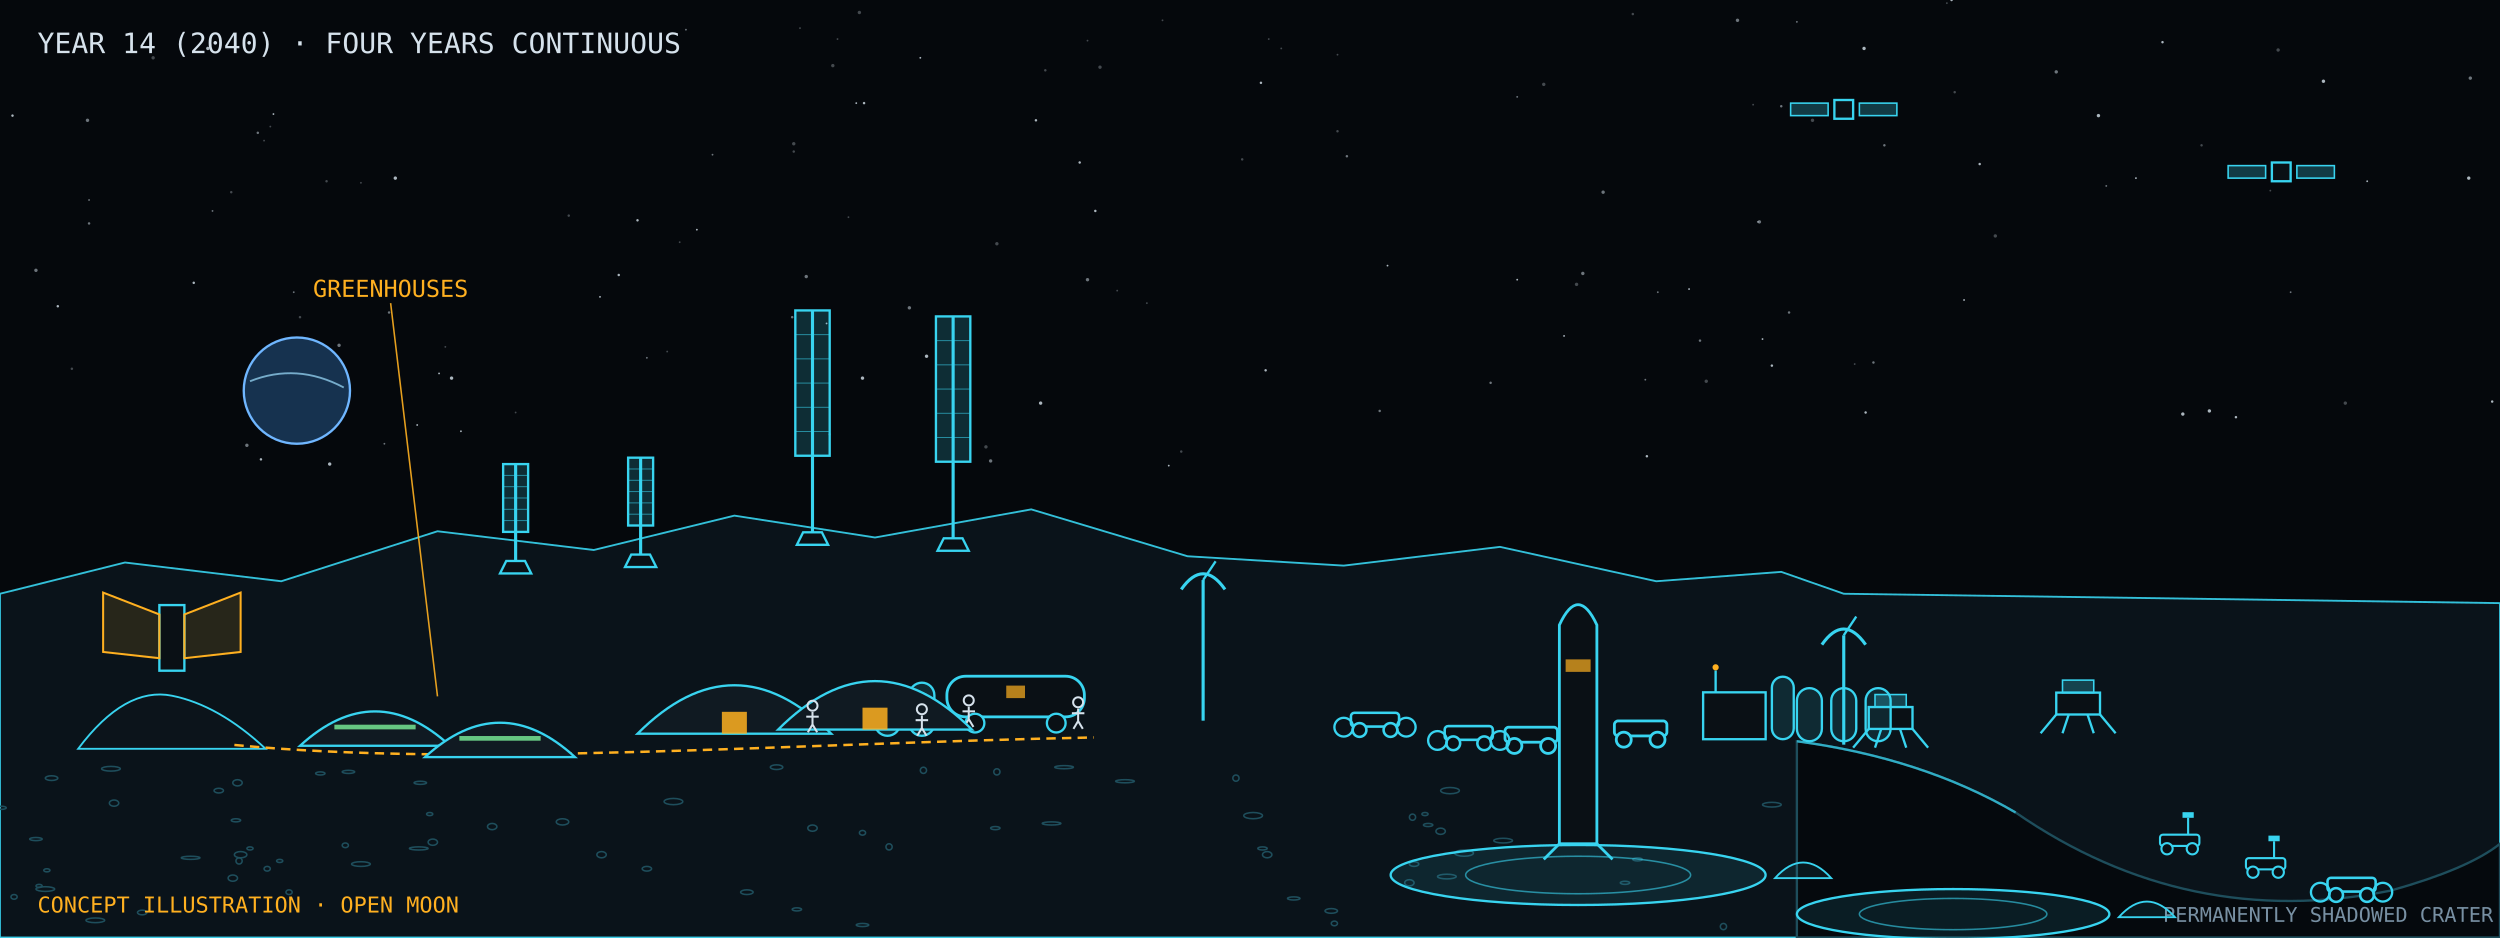
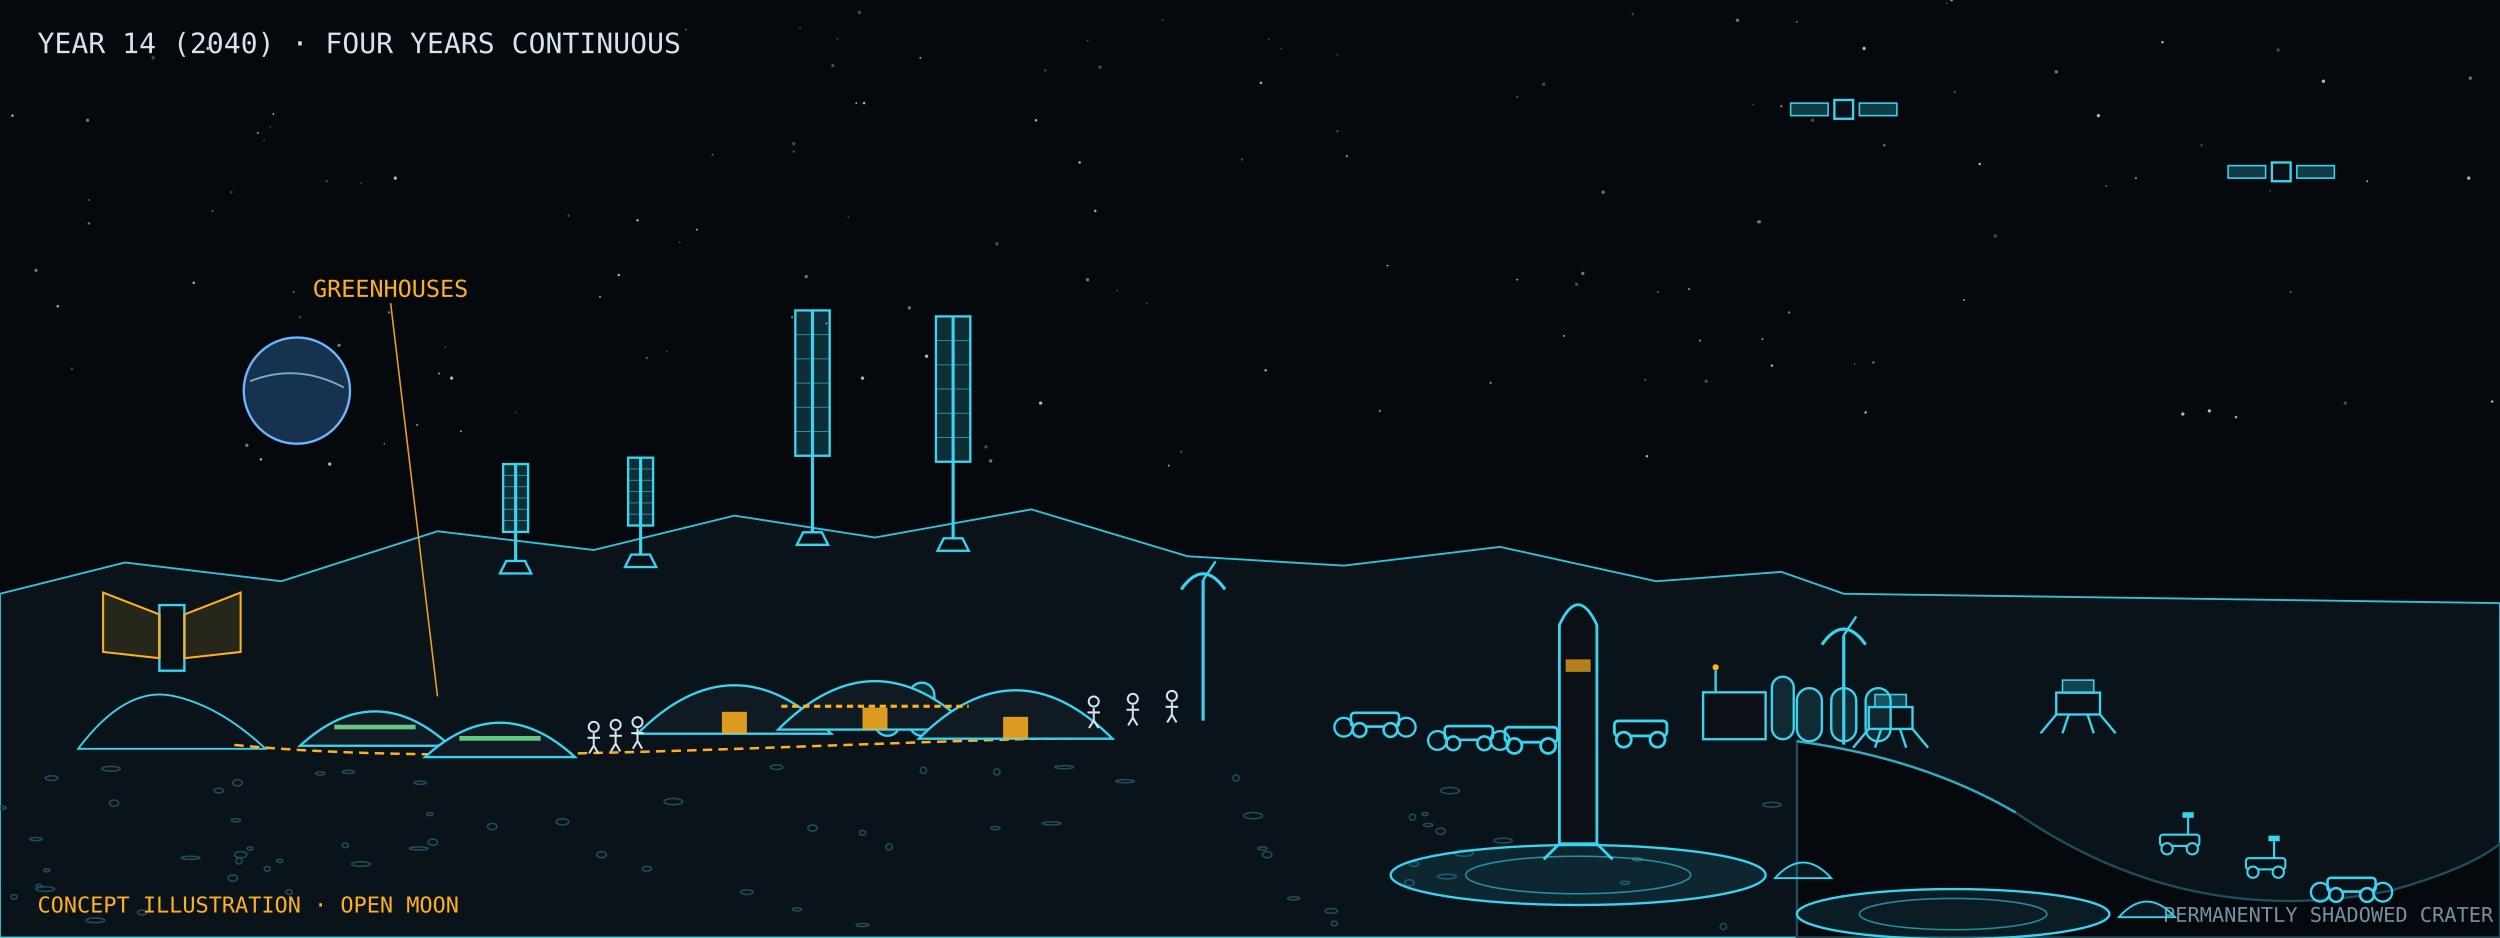
<svg xmlns="http://www.w3.org/2000/svg" viewBox="0 0 1600 600" width="1600" height="600" role="img" aria-label="Concept illustration of the Open Moon base: YEAR 14 (2040) · FOUR YEARS CONTINUOUS">
  <rect width="1600" height="600" fill="#05080c" />
  <circle cx="663" cy="77" r="0.8" fill="#d6e2ec" opacity="0.8" />
  <circle cx="98" cy="37" r="1.1" fill="#d6e2ec" opacity="0.3" />
  <circle cx="748" cy="298" r="0.6" fill="#d6e2ec" opacity="0.8" />
  <circle cx="439" cy="19" r="0.6" fill="#d6e2ec" opacity="0.5" />
  <circle cx="856" cy="35" r="0.6" fill="#d6e2ec" opacity="0.3" />
  <circle cx="1128" cy="217" r="0.6" fill="#d6e2ec" opacity="0.8" />
  <circle cx="253" cy="114" r="1.1" fill="#d6e2ec" opacity="0.8" />
  <circle cx="1193" cy="31" r="1.1" fill="#d6e2ec" opacity="0.8" />
  <circle cx="812" cy="25" r="0.6" fill="#d6e2ec" opacity="0.3" />
  <circle cx="1140" cy="68" r="0.8" fill="#d6e2ec" opacity="0.5" />
  <circle cx="295" cy="276" r="0.6" fill="#d6e2ec" opacity="0.8" />
  <circle cx="631" cy="286" r="1.1" fill="#d6e2ec" opacity="0.3" />
  <circle cx="211" cy="297" r="1.1" fill="#d6e2ec" opacity="0.8" />
  <circle cx="384" cy="190" r="0.6" fill="#d6e2ec" opacity="0.8" />
  <circle cx="1458" cy="32" r="1.1" fill="#d6e2ec" opacity="0.3" />
  <circle cx="1267" cy="105" r="0.8" fill="#d6e2ec" opacity="0.8" />
  <circle cx="1088" cy="218" r="0.8" fill="#d6e2ec" opacity="0.5" />
  <circle cx="1199" cy="232" r="0.8" fill="#d6e2ec" opacity="0.5" />
  <circle cx="508" cy="92" r="1.1" fill="#d6e2ec" opacity="0.3" />
  <circle cx="167" cy="294" r="0.8" fill="#d6e2ec" opacity="0.8" />
  <circle cx="1013" cy="175" r="1.1" fill="#d6e2ec" opacity="0.5" />
  <circle cx="589" cy="37" r="0.6" fill="#d6e2ec" opacity="0.8" />
  <circle cx="856" cy="84" r="0.8" fill="#d6e2ec" opacity="0.3" />
  <circle cx="1001" cy="215" r="0.6" fill="#d6e2ec" opacity="0.8" />
  <circle cx="158" cy="285" r="1.1" fill="#d6e2ec" opacity="0.5" />
  <circle cx="696" cy="179" r="1.1" fill="#d6e2ec" opacity="0.5" />
  <circle cx="1187" cy="233" r="0.6" fill="#d6e2ec" opacity="0.3" />
  <circle cx="552" cy="242" r="1.1" fill="#d6e2ec" opacity="0.8" />
  <circle cx="133" cy="31" r="1.1" fill="#d6e2ec" opacity="0.8" />
  <circle cx="634" cy="295" r="1.1" fill="#d6e2ec" opacity="0.5" />
  <circle cx="582" cy="197" r="1.1" fill="#d6e2ec" opacity="0.5" />
  <circle cx="46" cy="236" r="0.8" fill="#d6e2ec" opacity="0.3" />
  <circle cx="1251" cy="59" r="0.8" fill="#d6e2ec" opacity="0.3" />
  <circle cx="446" cy="147" r="0.6" fill="#d6e2ec" opacity="0.8" />
  <circle cx="507" cy="203" r="0.8" fill="#d6e2ec" opacity="0.5" />
  <circle cx="165" cy="85" r="0.8" fill="#d6e2ec" opacity="0.5" />
  <circle cx="1125" cy="142" r="0.6" fill="#d6e2ec" opacity="0.5" />
  <circle cx="1126" cy="142" r="1.1" fill="#d6e2ec" opacity="0.5" />
  <circle cx="734" cy="194" r="0.6" fill="#d6e2ec" opacity="0.3" />
  <circle cx="169" cy="90" r="0.6" fill="#d6e2ec" opacity="0.3" />
  <circle cx="1348" cy="119" r="0.6" fill="#d6e2ec" opacity="0.5" />
  <circle cx="1206" cy="93" r="0.8" fill="#d6e2ec" opacity="0.5" />
  <circle cx="8" cy="74" r="0.8" fill="#d6e2ec" opacity="0.8" />
  <circle cx="756" cy="289" r="0.8" fill="#d6e2ec" opacity="0.3" />
  <circle cx="1414" cy="263" r="1.1" fill="#d6e2ec" opacity="0.8" />
  <circle cx="1384" cy="27" r="0.8" fill="#d6e2ec" opacity="0.8" />
  <circle cx="1145" cy="200" r="0.8" fill="#d6e2ec" opacity="0.5" />
  <circle cx="807" cy="53" r="0.8" fill="#d6e2ec" opacity="0.8" />
  <circle cx="820" cy="31" r="0.6" fill="#d6e2ec" opacity="0.3" />
  <circle cx="427" cy="225" r="0.6" fill="#d6e2ec" opacity="0.3" />
  <circle cx="696" cy="26" r="0.6" fill="#d6e2ec" opacity="0.3" />
  <circle cx="1160" cy="77" r="1.1" fill="#d6e2ec" opacity="0.3" />
  <circle cx="744" cy="13" r="0.6" fill="#d6e2ec" opacity="0.3" />
  <circle cx="1257" cy="192" r="0.6" fill="#d6e2ec" opacity="0.8" />
  <circle cx="516" cy="177" r="1.1" fill="#d6e2ec" opacity="0.5" />
  <circle cx="971" cy="62" r="0.6" fill="#d6e2ec" opacity="0.5" />
  <circle cx="954" cy="245" r="0.8" fill="#d6e2ec" opacity="0.5" />
  <circle cx="175" cy="73" r="0.6" fill="#d6e2ec" opacity="0.8" />
  <circle cx="701" cy="135" r="0.8" fill="#d6e2ec" opacity="0.8" />
  <circle cx="330" cy="264" r="0.6" fill="#d6e2ec" opacity="0.3" />
  <circle cx="1081" cy="185" r="0.6" fill="#d6e2ec" opacity="0.8" />
  <circle cx="1112" cy="13" r="1.1" fill="#d6e2ec" opacity="0.5" />
  <circle cx="1316" cy="46" r="1.1" fill="#d6e2ec" opacity="0.5" />
  <circle cx="1061" cy="187" r="0.6" fill="#d6e2ec" opacity="0.5" />
  <circle cx="1580" cy="114" r="1.1" fill="#d6e2ec" opacity="0.8" />
  <circle cx="1595" cy="257" r="0.8" fill="#d6e2ec" opacity="0.8" />
  <circle cx="456" cy="99" r="0.6" fill="#d6e2ec" opacity="0.5" />
  <circle cx="1515" cy="116" r="0.6" fill="#d6e2ec" opacity="0.8" />
  <circle cx="1009" cy="182" r="1.1" fill="#d6e2ec" opacity="0.3" />
  <circle cx="57" cy="143" r="0.8" fill="#d6e2ec" opacity="0.5" />
  <circle cx="396" cy="176" r="0.8" fill="#d6e2ec" opacity="0.8" />
  <circle cx="715" cy="186" r="0.6" fill="#d6e2ec" opacity="0.3" />
  <circle cx="209" cy="116" r="0.8" fill="#d6e2ec" opacity="0.3" />
  <circle cx="691" cy="104" r="0.8" fill="#d6e2ec" opacity="0.8" />
  <circle cx="1249" cy="0" r="0.8" fill="#d6e2ec" opacity="0.8" />
  <circle cx="704" cy="43" r="1.1" fill="#d6e2ec" opacity="0.3" />
  <circle cx="795" cy="102" r="0.8" fill="#d6e2ec" opacity="0.3" />
  <circle cx="888" cy="170" r="0.6" fill="#d6e2ec" opacity="0.8" />
  <circle cx="810" cy="237" r="0.8" fill="#d6e2ec" opacity="0.8" />
  <circle cx="173" cy="81" r="0.6" fill="#d6e2ec" opacity="0.3" />
  <circle cx="56" cy="77" r="1.1" fill="#d6e2ec" opacity="0.5" />
  <circle cx="1343" cy="74" r="1.1" fill="#d6e2ec" opacity="0.8" />
  <circle cx="971" cy="179" r="0.6" fill="#d6e2ec" opacity="0.8" />
  <circle cx="1122" cy="67" r="0.6" fill="#d6e2ec" opacity="0.3" />
  <circle cx="1487" cy="52" r="1.1" fill="#d6e2ec" opacity="0.8" />
  <circle cx="285" cy="222" r="0.6" fill="#d6e2ec" opacity="0.3" />
  <circle cx="57" cy="128" r="0.6" fill="#d6e2ec" opacity="0.5" />
  <circle cx="1026" cy="123" r="1.1" fill="#d6e2ec" opacity="0.5" />
  <circle cx="531" cy="278" r="0.8" fill="#d6e2ec" opacity="0.3" />
  <circle cx="124" cy="181" r="0.8" fill="#d6e2ec" opacity="0.8" />
  <circle cx="1194" cy="264" r="0.8" fill="#d6e2ec" opacity="0.8" />
  <circle cx="267" cy="272" r="0.6" fill="#d6e2ec" opacity="0.8" />
  <circle cx="1045" cy="9" r="0.8" fill="#d6e2ec" opacity="0.3" />
  <circle cx="1246" cy="2" r="0.6" fill="#d6e2ec" opacity="0.3" />
  <circle cx="289" cy="242" r="1.1" fill="#d6e2ec" opacity="0.8" />
  <circle cx="246" cy="284" r="0.6" fill="#d6e2ec" opacity="0.5" />
  <circle cx="1397" cy="265" r="1.1" fill="#d6e2ec" opacity="0.8" />
  <circle cx="988" cy="54" r="1.1" fill="#d6e2ec" opacity="0.3" />
  <circle cx="508" cy="97" r="0.8" fill="#d6e2ec" opacity="0.3" />
  <circle cx="1581" cy="50" r="1.1" fill="#d6e2ec" opacity="0.5" />
  <circle cx="1150" cy="14" r="0.6" fill="#d6e2ec" opacity="0.5" />
  <circle cx="666" cy="258" r="1.1" fill="#d6e2ec" opacity="0.8" />
  <circle cx="408" cy="141" r="0.8" fill="#d6e2ec" opacity="0.8" />
  <circle cx="1092" cy="244" r="1.1" fill="#d6e2ec" opacity="0.3" />
  <circle cx="1431" cy="267" r="0.8" fill="#d6e2ec" opacity="0.8" />
  <circle cx="414" cy="229" r="0.6" fill="#d6e2ec" opacity="0.5" />
  <circle cx="249" cy="200" r="0.8" fill="#d6e2ec" opacity="0.5" />
  <circle cx="148" cy="123" r="0.8" fill="#d6e2ec" opacity="0.3" />
  <circle cx="435" cy="155" r="0.6" fill="#d6e2ec" opacity="0.3" />
  <circle cx="1466" cy="187" r="0.6" fill="#d6e2ec" opacity="0.5" />
  <circle cx="281" cy="239" r="0.6" fill="#d6e2ec" opacity="0.8" />
  <circle cx="192" cy="203" r="0.8" fill="#d6e2ec" opacity="0.3" />
  <circle cx="1367" cy="114" r="0.6" fill="#d6e2ec" opacity="0.8" />
  <circle cx="883" cy="263" r="0.8" fill="#d6e2ec" opacity="0.5" />
  <circle cx="862" cy="100" r="0.8" fill="#d6e2ec" opacity="0.5" />
  <circle cx="188" cy="187" r="0.6" fill="#d6e2ec" opacity="0.5" />
  <circle cx="1134" cy="234" r="0.8" fill="#d6e2ec" opacity="0.8" />
  <circle cx="37" cy="196" r="0.8" fill="#d6e2ec" opacity="0.8" />
  <circle cx="1277" cy="151" r="1.1" fill="#d6e2ec" opacity="0.3" />
  <circle cx="231" cy="117" r="0.6" fill="#d6e2ec" opacity="0.3" />
  <circle cx="543" cy="139" r="0.6" fill="#d6e2ec" opacity="0.3" />
  <circle cx="553" cy="66" r="0.8" fill="#d6e2ec" opacity="0.8" />
  <circle cx="529" cy="207" r="0.6" fill="#d6e2ec" opacity="0.8" />
  <circle cx="1054" cy="292" r="0.8" fill="#d6e2ec" opacity="0.8" />
  <circle cx="669" cy="45" r="0.8" fill="#d6e2ec" opacity="0.3" />
  <circle cx="1409" cy="93" r="0.8" fill="#d6e2ec" opacity="0.3" />
  <circle cx="550" cy="8" r="1.1" fill="#d6e2ec" opacity="0.3" />
  <circle cx="533" cy="42" r="1.1" fill="#d6e2ec" opacity="0.3" />
  <circle cx="136" cy="135" r="0.6" fill="#d6e2ec" opacity="0.5" />
  <circle cx="23" cy="173" r="1.1" fill="#d6e2ec" opacity="0.5" />
  <circle cx="548" cy="66" r="0.6" fill="#d6e2ec" opacity="0.8" />
  <circle cx="1453" cy="122" r="0.6" fill="#d6e2ec" opacity="0.3" />
  <circle cx="536" cy="25" r="0.6" fill="#d6e2ec" opacity="0.3" />
  <circle cx="638" cy="156" r="1.1" fill="#d6e2ec" opacity="0.3" />
  <circle cx="593" cy="228" r="1.1" fill="#d6e2ec" opacity="0.8" />
  <circle cx="364" cy="138" r="0.8" fill="#d6e2ec" opacity="0.3" />
  <circle cx="512" cy="18" r="0.6" fill="#d6e2ec" opacity="0.3" />
  <circle cx="1501" cy="258" r="1.1" fill="#d6e2ec" opacity="0.3" />
  <circle cx="1053" cy="243" r="0.6" fill="#d6e2ec" opacity="0.5" />
  <circle cx="217" cy="221" r="1.1" fill="#d6e2ec" opacity="0.5" />
  <circle cx="190" cy="250" r="34" fill="#16324f" stroke="#6fb6ff" stroke-width="1.5" />
  <path d="M160 244 Q190 232 220 248" stroke="#9ee0ff" stroke-width="1.2" fill="none" opacity=".7" />
  <path d="M0 380 L80 360 L180 372 L280 340 L380 352 L470 330 L560 344 L660 326 L760 356 L860 362 L960 350 L1060 372 L1140 366 L1180 380 L1600 386 L1600 600 L0 600Z" fill="#0b141c" stroke="#38d4f0" stroke-width="1.2" opacity=".9" />
  <path d="M0 0 470.0 L20 473.2 L40 476.0 L60 478.1 L80 479.3 L100 479.5 L120 478.8 L140 477.5 L160 476.0 L180 474.5 L200 473.4 L220 473.0 L240 473.3 L260 474.3 L280 475.7 L300 477.2 L320 478.5 L340 479.3 L360 479.2 L380 478.2 L400 476.2 L420 473.5 L440 470.3 L460 467.1 L480 464.2 L500 462.0 L520 460.7 L540 460.3 L560 460.9 L580 462.1 L600 463.7 L620 465.2 L640 466.4 L660 467.0 L680 466.8 L700 466.0 L720 464.6 L740 463.1 L760 461.7 L780 460.9 L800 460.9 L820 461.8 L840 463.6 L860 466.3 L880 469.4 L900 472.6 L920 475.6 L940 477.9 L960 479.3 L980 479.8 L1000 479.3 L1020 478.2 L1040 476.6 L1060 475.0 L1080 473.7 L1100 473.1 L1120 473.1 L1140 473.8 L1160 475.1 L1180 476.6 L1200 478.0 L1220 478.9 L1240 479.0 L1260 478.3 L1280 476.5 L1300 474.0 L1320 470.9 L1340 467.7 L1360 464.6 L1380 462.2 L1400 460.7 L1420 460.1 L1440 460.4 L1460 461.5 L1480 463.1 L1500 464.7 L1520 466.1 L1540 466.9 L1560 467.0 L1580 466.4 L1600 465.2 L1600 600 L0 600Z" fill="#0e1922" stroke="#38d4f0" stroke-width="1.5" />
  <ellipse cx="926" cy="561" rx="6" ry="1.5" fill="none" stroke="#1e4e5c" stroke-width="1" />
  <ellipse cx="1040" cy="565" rx="3" ry="1" fill="none" stroke="#1e4e5c" stroke-width="1" />
  <ellipse cx="1048" cy="550" rx="3" ry="1" fill="none" stroke="#1e4e5c" stroke-width="1" />
  <ellipse cx="914" cy="528" rx="3" ry="1" fill="none" stroke="#1e4e5c" stroke-width="1" />
  <ellipse cx="1103" cy="593" rx="2" ry="2" fill="none" stroke="#1e4e5c" stroke-width="1" />
  <ellipse cx="811" cy="547" rx="3" ry="2" fill="none" stroke="#1e4e5c" stroke-width="1" />
  <ellipse cx="30" cy="557" rx="2" ry="1" fill="none" stroke="#1e4e5c" stroke-width="1" />
  <ellipse cx="73" cy="514" rx="3" ry="2" fill="none" stroke="#1e4e5c" stroke-width="1" />
  <ellipse cx="61" cy="589" rx="6" ry="1.5" fill="none" stroke="#1e4e5c" stroke-width="1" />
  <ellipse cx="902" cy="565" rx="3" ry="2" fill="none" stroke="#1e4e5c" stroke-width="1" />
  <ellipse cx="478" cy="571" rx="4" ry="1.5" fill="none" stroke="#1e4e5c" stroke-width="1" />
  <ellipse cx="9" cy="574" rx="2" ry="1.5" fill="none" stroke="#1e4e5c" stroke-width="1" />
  <ellipse cx="569" cy="542" rx="2" ry="2" fill="none" stroke="#1e4e5c" stroke-width="1" />
  <ellipse cx="520" cy="530" rx="3" ry="2" fill="none" stroke="#1e4e5c" stroke-width="1" />
  <ellipse cx="591" cy="493" rx="2" ry="2" fill="none" stroke="#1e4e5c" stroke-width="1" />
  <ellipse cx="221" cy="541" rx="2" ry="1.5" fill="none" stroke="#1e4e5c" stroke-width="1" />
  <ellipse cx="791" cy="498" rx="2" ry="2" fill="none" stroke="#1e4e5c" stroke-width="1" />
  <ellipse cx="1" cy="517" rx="3" ry="1" fill="none" stroke="#1e4e5c" stroke-width="1" />
  <ellipse cx="962" cy="538" rx="6" ry="1.5" fill="none" stroke="#1e4e5c" stroke-width="1" />
  <ellipse cx="149" cy="562" rx="3" ry="2" fill="none" stroke="#1e4e5c" stroke-width="1" />
  <ellipse cx="552" cy="533" rx="2" ry="1.5" fill="none" stroke="#1e4e5c" stroke-width="1" />
  <ellipse cx="681" cy="491" rx="6" ry="1" fill="none" stroke="#1e4e5c" stroke-width="1" />
  <ellipse cx="275" cy="521" rx="2" ry="1" fill="none" stroke="#1e4e5c" stroke-width="1" />
  <ellipse cx="122" cy="549" rx="6" ry="1" fill="none" stroke="#1e4e5c" stroke-width="1" />
  <ellipse cx="385" cy="547" rx="3" ry="2" fill="none" stroke="#1e4e5c" stroke-width="1" />
  <ellipse cx="268" cy="543" rx="6" ry="1" fill="none" stroke="#1e4e5c" stroke-width="1" />
  <ellipse cx="808" cy="543" rx="3" ry="1" fill="none" stroke="#1e4e5c" stroke-width="1" />
  <ellipse cx="552" cy="592" rx="4" ry="1" fill="none" stroke="#1e4e5c" stroke-width="1" />
  <ellipse cx="431" cy="513" rx="6" ry="2" fill="none" stroke="#1e4e5c" stroke-width="1" />
  <ellipse cx="205" cy="495" rx="3" ry="1" fill="none" stroke="#1e4e5c" stroke-width="1" />
  <ellipse cx="904" cy="523" rx="2" ry="2" fill="none" stroke="#1e4e5c" stroke-width="1" />
  <ellipse cx="673" cy="527" rx="6" ry="1" fill="none" stroke="#1e4e5c" stroke-width="1" />
  <ellipse cx="152" cy="501" rx="3" ry="2" fill="none" stroke="#1e4e5c" stroke-width="1" />
  <ellipse cx="497" cy="491" rx="4" ry="1.5" fill="none" stroke="#1e4e5c" stroke-width="1" />
  <ellipse cx="928" cy="506" rx="6" ry="2" fill="none" stroke="#1e4e5c" stroke-width="1" />
  <ellipse cx="277" cy="539" rx="3" ry="2" fill="none" stroke="#1e4e5c" stroke-width="1" />
  <ellipse cx="315" cy="529" rx="3" ry="2" fill="none" stroke="#1e4e5c" stroke-width="1" />
  <ellipse cx="510" cy="582" rx="3" ry="1" fill="none" stroke="#1e4e5c" stroke-width="1" />
  <ellipse cx="1134" cy="515" rx="6" ry="1.5" fill="none" stroke="#1e4e5c" stroke-width="1" />
  <ellipse cx="160" cy="543" rx="2" ry="1" fill="none" stroke="#1e4e5c" stroke-width="1" />
  <ellipse cx="223" cy="494" rx="4" ry="1" fill="none" stroke="#1e4e5c" stroke-width="1" />
  <ellipse cx="802" cy="522" rx="6" ry="2" fill="none" stroke="#1e4e5c" stroke-width="1" />
  <ellipse cx="1005" cy="527" rx="3" ry="2" fill="none" stroke="#1e4e5c" stroke-width="1" />
  <ellipse cx="140" cy="506" rx="3" ry="1.5" fill="none" stroke="#1e4e5c" stroke-width="1" />
  <ellipse cx="151" cy="525" rx="3" ry="1" fill="none" stroke="#1e4e5c" stroke-width="1" />
  <ellipse cx="33" cy="498" rx="4" ry="1.5" fill="none" stroke="#1e4e5c" stroke-width="1" />
  <ellipse cx="912" cy="521" rx="2" ry="1" fill="none" stroke="#1e4e5c" stroke-width="1" />
  <ellipse cx="360" cy="526" rx="4" ry="2" fill="none" stroke="#1e4e5c" stroke-width="1" />
  <ellipse cx="269" cy="501" rx="4" ry="1" fill="none" stroke="#1e4e5c" stroke-width="1" />
  <ellipse cx="922" cy="532" rx="3" ry="2" fill="none" stroke="#1e4e5c" stroke-width="1" />
  <ellipse cx="71" cy="492" rx="6" ry="1.5" fill="none" stroke="#1e4e5c" stroke-width="1" />
  <ellipse cx="638" cy="494" rx="2" ry="2" fill="none" stroke="#1e4e5c" stroke-width="1" />
  <ellipse cx="153" cy="551" rx="2" ry="2" fill="none" stroke="#1e4e5c" stroke-width="1" />
  <ellipse cx="637" cy="530" rx="3" ry="1" fill="none" stroke="#1e4e5c" stroke-width="1" />
  <ellipse cx="154" cy="547" rx="4" ry="2" fill="none" stroke="#1e4e5c" stroke-width="1" />
  <ellipse cx="91" cy="584" rx="3" ry="1.5" fill="none" stroke="#1e4e5c" stroke-width="1" />
  <ellipse cx="720" cy="500" rx="6" ry="1" fill="none" stroke="#1e4e5c" stroke-width="1" />
  <ellipse cx="854" cy="591" rx="2" ry="1.5" fill="none" stroke="#1e4e5c" stroke-width="1" />
  <ellipse cx="29" cy="569" rx="6" ry="1.5" fill="none" stroke="#1e4e5c" stroke-width="1" />
  <ellipse cx="25" cy="567" rx="2" ry="1" fill="none" stroke="#1e4e5c" stroke-width="1" />
  <ellipse cx="185" cy="571" rx="2" ry="1.5" fill="none" stroke="#1e4e5c" stroke-width="1" />
  <ellipse cx="852" cy="583" rx="4" ry="1.5" fill="none" stroke="#1e4e5c" stroke-width="1" />
  <ellipse cx="937" cy="546" rx="6" ry="2" fill="none" stroke="#1e4e5c" stroke-width="1" />
  <ellipse cx="171" cy="556" rx="2" ry="1.5" fill="none" stroke="#1e4e5c" stroke-width="1" />
  <ellipse cx="179" cy="551" rx="2" ry="1" fill="none" stroke="#1e4e5c" stroke-width="1" />
  <ellipse cx="231" cy="553" rx="6" ry="1.5" fill="none" stroke="#1e4e5c" stroke-width="1" />
  <ellipse cx="23" cy="537" rx="4" ry="1" fill="none" stroke="#1e4e5c" stroke-width="1" />
  <ellipse cx="414" cy="556" rx="3" ry="1.5" fill="none" stroke="#1e4e5c" stroke-width="1" />
  <ellipse cx="905" cy="553" rx="3" ry="1.5" fill="none" stroke="#1e4e5c" stroke-width="1" />
  <ellipse cx="828" cy="575" rx="4" ry="1" fill="none" stroke="#1e4e5c" stroke-width="1" />
  <path d="M1150 474.4 Q1230 485.1 1290 520 Q1400 596 1530 570 Q1580 556 1600 540 L1600 600 L1150 600Z" fill="#05090d" stroke="#1e4e5c" stroke-width="1.5" />
  <path d="M1150 474.4 Q1230 485.1 1290 520" fill="none" stroke="#38d4f0" stroke-width="1.5" opacity=".7" />
  <text x="1490" y="590" fill="#7890a3" font-family="Share Tech Mono, monospace" font-size="13" text-anchor="middle">PERMANENTLY SHADOWED CRATER</text>
  <g transform="translate(1210,478.5094) scale(1.0)">
    <path d="M-14 -26 h28 v14 h-28z" fill="#0a1015" stroke="#38d4f0" stroke-width="1.5" />
    <path d="M-14 -12 L-24 0 M14 -12 L24 0 M-6 -12 L-10 0 M6 -12 L10 0" stroke="#38d4f0" stroke-width="1.5" />
    <rect x="-10" y="-34" width="20" height="8" fill="rgba(56,212,240,.25)" stroke="#38d4f0" stroke-width="1" />
  </g>
  <g transform="translate(1330,469.2811) scale(1.0)">
    <path d="M-14 -26 h28 v14 h-28z" fill="#0a1015" stroke="#38d4f0" stroke-width="1.5" />
    <path d="M-14 -12 L-24 0 M14 -12 L24 0 M-6 -12 L-10 0 M6 -12 L10 0" stroke="#38d4f0" stroke-width="1.5" />
    <rect x="-10" y="-34" width="20" height="8" fill="rgba(56,212,240,.25)" stroke="#38d4f0" stroke-width="1" />
  </g>
  <g transform="translate(1395,545) scale(0.9)">
    <rect x="-14" y="-12" width="28" height="8" rx="2" fill="#0a1015" stroke="#38d4f0" stroke-width="1.5" />
    <circle cx="-9" cy="-2" r="4" fill="#0a1015" stroke="#38d4f0" stroke-width="1.5" />
    <circle cx="9" cy="-2" r="4" fill="#0a1015" stroke="#38d4f0" stroke-width="1.5" />
    <line x1="6" y1="-12" x2="6" y2="-24" stroke="#38d4f0" stroke-width="1.5" />
    <rect x="2" y="-28" width="8" height="4" fill="#38d4f0" />
  </g>
  <g transform="translate(1450,560) scale(0.9)">
    <rect x="-14" y="-12" width="28" height="8" rx="2" fill="#0a1015" stroke="#38d4f0" stroke-width="1.5" />
    <circle cx="-9" cy="-2" r="4" fill="#0a1015" stroke="#38d4f0" stroke-width="1.5" />
    <circle cx="9" cy="-2" r="4" fill="#0a1015" stroke="#38d4f0" stroke-width="1.5" />
    <line x1="6" y1="-12" x2="6" y2="-24" stroke="#38d4f0" stroke-width="1.5" />
    <rect x="2" y="-28" width="8" height="4" fill="#38d4f0" />
  </g>
  <g transform="translate(980,479.7992) scale(1.2)">
    <rect x="-14" y="-12" width="28" height="8" rx="2" fill="#0a1015" stroke="#38d4f0" stroke-width="1.5" />
    <circle cx="-9" cy="-2" r="4" fill="#0a1015" stroke="#38d4f0" stroke-width="1.5" />
    <circle cx="9" cy="-2" r="4" fill="#0a1015" stroke="#38d4f0" stroke-width="1.5" />
  </g>
  <g transform="translate(1050,475.7929) scale(1.2)">
    <rect x="-14" y="-12" width="28" height="8" rx="2" fill="#0a1015" stroke="#38d4f0" stroke-width="1.5" />
    <circle cx="-9" cy="-2" r="4" fill="#0a1015" stroke="#38d4f0" stroke-width="1.5" />
    <circle cx="9" cy="-2" r="4" fill="#0a1015" stroke="#38d4f0" stroke-width="1.5" />
  </g>
  <line x1="330" y1="367.016" x2="330" y2="297.016" stroke="#38d4f0" stroke-width="2" />
  <rect x="322.0" y="297.016" width="16" height="43.4" fill="rgba(56,212,240,.18)" stroke="#38d4f0" stroke-width="1.5" />
  <line x1="322.0" y1="304.249" x2="338.0" y2="304.249" stroke="#38d4f0" stroke-width=".6" opacity=".6" />
  <line x1="322.0" y1="311.483" x2="338.0" y2="311.483" stroke="#38d4f0" stroke-width=".6" opacity=".6" />
  <line x1="322.0" y1="318.716" x2="338.0" y2="318.716" stroke="#38d4f0" stroke-width=".6" opacity=".6" />
  <line x1="322.0" y1="325.949" x2="338.0" y2="325.949" stroke="#38d4f0" stroke-width=".6" opacity=".6" />
  <line x1="322.0" y1="333.183" x2="338.0" y2="333.183" stroke="#38d4f0" stroke-width=".6" opacity=".6" />
  <path d="M320 367.016 L340 367.016 L336 359.016 L324 359.016Z" fill="#0a1015" stroke="#38d4f0" stroke-width="1.5" />
  <line x1="770" y1="461.231" x2="770" y2="371.231" stroke="#38d4f0" stroke-width="2" />
  <path d="M756 377.231 Q770 357.231 784 377.231" fill="none" stroke="#38d4f0" stroke-width="2" />
  <line x1="770" y1="371.231" x2="778 " y2="359.231" stroke="#38d4f0" stroke-width="1.5" />
  <g transform="translate(880,469.3911) scale(1.1)">
    <rect x="-14" y="-12" width="28" height="8" rx="2" fill="#0a1015" stroke="#38d4f0" stroke-width="1.5" />
    <circle cx="-9" cy="-2" r="4" fill="#0a1015" stroke="#38d4f0" stroke-width="1.5" />
    <circle cx="9" cy="-2" r="4" fill="#0a1015" stroke="#38d4f0" stroke-width="1.5" />
  </g>
  <circle cx="900" cy="465.391" r="6" fill="none" stroke="#38d4f0" stroke-width="1.5" />
  <circle cx="860" cy="465.391" r="6" fill="none" stroke="#38d4f0" stroke-width="1.5" />
  <g transform="translate(940,477.9077) scale(1.1)">
    <rect x="-14" y="-12" width="28" height="8" rx="2" fill="#0a1015" stroke="#38d4f0" stroke-width="1.5" />
    <circle cx="-9" cy="-2" r="4" fill="#0a1015" stroke="#38d4f0" stroke-width="1.5" />
    <circle cx="9" cy="-2" r="4" fill="#0a1015" stroke="#38d4f0" stroke-width="1.5" />
  </g>
  <circle cx="960" cy="473.908" r="6" fill="none" stroke="#38d4f0" stroke-width="1.5" />
  <circle cx="920" cy="473.908" r="6" fill="none" stroke="#38d4f0" stroke-width="1.5" />
  <line x1="410" y1="362.918" x2="410" y2="292.918" stroke="#38d4f0" stroke-width="2" />
  <rect x="402.0" y="292.918" width="16" height="43.4" fill="rgba(56,212,240,.18)" stroke="#38d4f0" stroke-width="1.5" />
  <line x1="402.0" y1="300.151" x2="418.0" y2="300.151" stroke="#38d4f0" stroke-width=".6" opacity=".6" />
  <line x1="402.0" y1="307.384" x2="418.0" y2="307.384" stroke="#38d4f0" stroke-width=".6" opacity=".6" />
  <line x1="402.0" y1="314.618" x2="418.0" y2="314.618" stroke="#38d4f0" stroke-width=".6" opacity=".6" />
  <line x1="402.0" y1="321.851" x2="418.0" y2="321.851" stroke="#38d4f0" stroke-width=".6" opacity=".6" />
  <line x1="402.0" y1="329.084" x2="418.0" y2="329.084" stroke="#38d4f0" stroke-width=".6" opacity=".6" />
  <path d="M400 362.918 L420 362.918 L416 354.918 L404 354.918Z" fill="#0a1015" stroke="#38d4f0" stroke-width="1.5" />
  <line x1="520" y1="348.676" x2="520" y2="198.676" stroke="#38d4f0" stroke-width="2" />
  <rect x="509.0" y="198.676" width="22" height="93.0" fill="rgba(56,212,240,.18)" stroke="#38d4f0" stroke-width="1.5" />
  <line x1="509.0" y1="214.176" x2="531.0" y2="214.176" stroke="#38d4f0" stroke-width=".6" opacity=".6" />
  <line x1="509.0" y1="229.676" x2="531.0" y2="229.676" stroke="#38d4f0" stroke-width=".6" opacity=".6" />
  <line x1="509.0" y1="245.176" x2="531.0" y2="245.176" stroke="#38d4f0" stroke-width=".6" opacity=".6" />
  <line x1="509.0" y1="260.676" x2="531.0" y2="260.676" stroke="#38d4f0" stroke-width=".6" opacity=".6" />
  <line x1="509.0" y1="276.176" x2="531.0" y2="276.176" stroke="#38d4f0" stroke-width=".6" opacity=".6" />
  <path d="M510 348.676 L530 348.676 L526 340.676 L514 340.676Z" fill="#0a1015" stroke="#38d4f0" stroke-width="1.5" />
  <line x1="610" y1="352.503" x2="610" y2="202.503" stroke="#38d4f0" stroke-width="2" />
  <rect x="599.0" y="202.503" width="22" height="93.0" fill="rgba(56,212,240,.18)" stroke="#38d4f0" stroke-width="1.5" />
  <line x1="599.0" y1="218.003" x2="621.0" y2="218.003" stroke="#38d4f0" stroke-width=".6" opacity=".6" />
  <line x1="599.0" y1="233.503" x2="621.0" y2="233.503" stroke="#38d4f0" stroke-width=".6" opacity=".6" />
  <line x1="599.0" y1="249.003" x2="621.0" y2="249.003" stroke="#38d4f0" stroke-width=".6" opacity=".6" />
  <line x1="599.0" y1="264.503" x2="621.0" y2="264.503" stroke="#38d4f0" stroke-width=".6" opacity=".6" />
  <line x1="599.0" y1="280.003" x2="621.0" y2="280.003" stroke="#38d4f0" stroke-width=".6" opacity=".6" />
  <path d="M600 352.503 L620 352.503 L616 344.503 L604 344.503Z" fill="#0a1015" stroke="#38d4f0" stroke-width="1.5" />
  <rect x="1174" y="64" width="12" height="12" fill="#0a1015" stroke="#38d4f0" stroke-width="1.5" />
  <rect x="1146" y="66" width="24" height="8" fill="rgba(56,212,240,.25)" stroke="#38d4f0" stroke-width="1" />
  <rect x="1190" y="66" width="24" height="8" fill="rgba(56,212,240,.25)" stroke="#38d4f0" stroke-width="1" />
  <rect x="1454" y="104" width="12" height="12" fill="#0a1015" stroke="#38d4f0" stroke-width="1.5" />
  <rect x="1426" y="106" width="24" height="8" fill="rgba(56,212,240,.25)" stroke="#38d4f0" stroke-width="1" />
  <rect x="1470" y="106" width="24" height="8" fill="rgba(56,212,240,.25)" stroke="#38d4f0" stroke-width="1" />
  <ellipse cx="1010" cy="560" rx="120" ry="19.2" fill="rgba(56,212,240,.10)" stroke="#38d4f0" stroke-width="1.5" />
  <ellipse cx="1010" cy="560" rx="72.0" ry="12.0" fill="none" stroke="#38d4f0" stroke-width="1" opacity=".6" />
  <path d="M1136 562 Q1154 542 1172 562Z" fill="rgba(56,212,240,.08)" stroke="#38d4f0" stroke-width="1.2" />
  <line x1="1180" y1="476.584" x2="1180" y2="406.584" stroke="#38d4f0" stroke-width="2" />
  <path d="M1166 412.584 Q1180 392.584 1194 412.584" fill="none" stroke="#38d4f0" stroke-width="2" />
  <line x1="1180" y1="406.584" x2="1188 " y2="394.584" stroke="#38d4f0" stroke-width="1.5" />
  <path d="M50 479.249 Q80 439.249 110 445.249 T170 479.249Z" fill="#0c141b" stroke="#38d4f0" stroke-width="1.2" />
  <rect x="102" y="387.249" width="16" height="42" fill="#0a1015" stroke="#38d4f0" stroke-width="1.5" />
  <path d="M102 393.249 L66 379.249 L66 417.249 L102 421.249Z M118 393.249 L154 379.249 L154 417.249 L118 421.249Z" fill="rgba(255,176,32,.12)" stroke="#ffb020" stroke-width="1.3" />
  <path d="M150 476.774 C300 491.224 500 475.982 700 471.965" fill="none" stroke="#ffb020" stroke-width="1.6" stroke-dasharray="6 4" />
  <ellipse cx="1250" cy="585" rx="100" ry="16.0" fill="rgba(56,212,240,.10)" stroke="#38d4f0" stroke-width="1.5" />
  <ellipse cx="1250" cy="585" rx="60.0" ry="10.0" fill="none" stroke="#38d4f0" stroke-width="1" opacity=".6" />
  <path d="M1356 587 Q1374 567 1392 587Z" fill="rgba(56,212,240,.08)" stroke="#38d4f0" stroke-width="1.2" />
  <rect x="560" y="436.914" width="16" height="34" rx="8" fill="rgba(56,212,240,.12)" stroke="#38d4f0" stroke-width="1.5" />
  <rect x="582" y="436.914" width="16" height="34" rx="8" fill="rgba(56,212,240,.12)" stroke="#38d4f0" stroke-width="1.5" />
  <rect x="1090" y="443.093" width="40" height="30" fill="#0a1015" stroke="#38d4f0" stroke-width="1.5" />
  <rect x="1134" y="433.093" width="14" height="40" rx="7" fill="rgba(56,212,240,.12)" stroke="#38d4f0" stroke-width="1.5" />
  <line x1="1098" y1="443.093" x2="1098" y2="429.093" stroke="#38d4f0" stroke-width="1.5" />
  <circle cx="1098" cy="427.093" r="2" fill="#ffb020" />
  <rect x="1150" y="440.402" width="16" height="34" rx="8" fill="rgba(56,212,240,.12)" stroke="#38d4f0" stroke-width="1.5" />
  <rect x="1172" y="440.402" width="16" height="34" rx="8" fill="rgba(56,212,240,.12)" stroke="#38d4f0" stroke-width="1.5" />
  <rect x="1194" y="440.402" width="16" height="34" rx="8" fill="rgba(56,212,240,.12)" stroke="#38d4f0" stroke-width="1.5" />
  <g transform="translate(1505,575) scale(1.1)">
    <rect x="-14" y="-12" width="28" height="8" rx="2" fill="#0a1015" stroke="#38d4f0" stroke-width="1.5" />
    <circle cx="-9" cy="-2" r="4" fill="#0a1015" stroke="#38d4f0" stroke-width="1.5" />
    <circle cx="9" cy="-2" r="4" fill="#0a1015" stroke="#38d4f0" stroke-width="1.5" />
  </g>
  <circle cx="1525" cy="571" r="6" fill="none" stroke="#38d4f0" stroke-width="1.5" />
  <circle cx="1485" cy="571" r="6" fill="none" stroke="#38d4f0" stroke-width="1.5" />
-   <rect x="606" y="432.785" width="88" height="26" rx="12" fill="#0a1015" stroke="#38d4f0" stroke-width="1.8" />
-   <circle cx="624" cy="462.785" r="6" fill="#0a1015" stroke="#38d4f0" stroke-width="1.5" />
-   <circle cx="676" cy="462.785" r="6" fill="#0a1015" stroke="#38d4f0" stroke-width="1.5" />
-   <rect x="644" y="438.785" width="12" height="8" fill="#ffb020" opacity=".7" />
-   <path d="M998 540 L998 400 Q1010 374 1022 400 L1022 540Z" fill="#0a1015" stroke="#38d4f0" stroke-width="1.8" />
-   <rect x="1002" y="422" width="16" height="8" fill="#ffb020" opacity=".7" />
-   <path d="M998 540 L988 550 M1022 540 L1032 550" stroke="#38d4f0" stroke-width="1.8" />
-   <circle cx="620" cy="448.246" r="3.2" fill="none" stroke="#d6e2ec" stroke-width="1.3" />
-   <path d="M620 452.246 L620 460.246 M616 455.246 L624 455.246 M620 460.246 L617 465.246 M620 460.246 L623 465.246" stroke="#d6e2ec" stroke-width="1.3" />
-   <circle cx="690" cy="449.465" r="3.2" fill="none" stroke="#d6e2ec" stroke-width="1.3" />
-   <path d="M690 453.465 L690 461.465 M686 456.465 L694 456.465 M690 461.465 L687 466.465 M690 461.465 L693 466.465" stroke="#d6e2ec" stroke-width="1.3" />
  <path d="M408 469.569 Q470 407.569 532 469.569Z" fill="#101a22" stroke="#38d4f0" stroke-width="1.5" />
  <rect x="462" y="455.569" width="16" height="14" fill="#ffb020" opacity=".85" />
  <path d="M498 466.914 Q560 404.914 622 466.914Z" fill="#101a22" stroke="#38d4f0" stroke-width="1.5" />
  <rect x="552" y="452.914" width="16" height="14" fill="#ffb020" opacity=".85" />
-   <circle cx="520" cy="451.676" r="3.2" fill="none" stroke="#d6e2ec" stroke-width="1.3" />
-   <path d="M520 455.676 L520 463.676 M516 458.676 L524 458.676 M520 463.676 L517 468.676 M520 463.676 L523 468.676" stroke="#d6e2ec" stroke-width="1.3" />
-   <circle cx="590" cy="453.906" r="3.2" fill="none" stroke="#d6e2ec" stroke-width="1.3" />
-   <path d="M590 457.906 L590 465.906 M586 460.906 L594 460.906 M590 465.906 L587 470.906 M590 465.906 L593 470.906" stroke="#d6e2ec" stroke-width="1.3" />
+   <path d="M588 472.785 Q650 410.785 712 472.785Z" fill="#101a22" stroke="#38d4f0" stroke-width="1.5" />
+   <rect x="642" y="458.785" width="16" height="14" fill="#ffb020" opacity=".85" />
+   <path d="M500 452.0 H620" stroke="#ffb020" stroke-width="2" stroke-dasharray="4 3" />
+   <path d="M998 540 L998 400 Q1010 374 1022 400 L1022 540Z" fill="#0a1015" stroke="#38d4f0" stroke-width="1.8" />
+   <rect x="1002" y="422" width="16" height="8" fill="#ffb020" opacity=".7" />
+   <path d="M998 540 L988 550 M1022 540 L1032 550" stroke="#38d4f0" stroke-width="1.8" />
+   <circle cx="700" cy="448.965" r="3.2" fill="none" stroke="#d6e2ec" stroke-width="1.3" />
+   <path d="M700 452.965 L700 460.965 M696 455.965 L704 455.965 M700 460.965 L697 465.965 M700 460.965 L703 465.965" stroke="#d6e2ec" stroke-width="1.3" />
+   <circle cx="725" cy="447.247" r="3.2" fill="none" stroke="#d6e2ec" stroke-width="1.3" />
+   <path d="M725 451.247 L725 459.247 M721 454.247 L729 454.247 M725 459.247 L722 464.247 M725 459.247 L728 464.247" stroke="#d6e2ec" stroke-width="1.3" />
+   <circle cx="750" cy="445.372" r="3.2" fill="none" stroke="#d6e2ec" stroke-width="1.3" />
+   <path d="M750 449.372 L750 457.372 M746 452.372 L754 452.372 M750 457.372 L747 462.372 M750 457.372 L753 462.372" stroke="#d6e2ec" stroke-width="1.3" />
+   <circle cx="380" cy="465.182" r="3.2" fill="none" stroke="#d6e2ec" stroke-width="1.3" />
+   <path d="M380 469.182 L380 477.182 M376 472.182 L384 472.182 M380 477.182 L377 482.182 M380 477.182 L383 482.182" stroke="#d6e2ec" stroke-width="1.3" />
+   <circle cx="394" cy="463.889" r="3.2" fill="none" stroke="#d6e2ec" stroke-width="1.3" />
+   <path d="M394 467.889 L394 475.889 M390 470.889 L398 470.889 M394 475.889 L391 480.889 M394 475.889 L397 480.889" stroke="#d6e2ec" stroke-width="1.3" />
+   <circle cx="408" cy="462.189" r="3.2" fill="none" stroke="#d6e2ec" stroke-width="1.3" />
+   <path d="M408 466.189 L408 474.189 M404 469.189 L412 469.189 M408 474.189 L405 479.189 M408 474.189 L411 479.189" stroke="#d6e2ec" stroke-width="1.3" />
  <path d="M192 477.301 Q240 433.301 288 477.301Z" fill="#101a22" stroke="#38d4f0" stroke-width="1.5" />
  <path d="M214 465.301 L266 465.301" stroke="#7cf29a" stroke-width="3" opacity=".8" />
  <path d="M272 484.549 Q320 440.549 368 484.549Z" fill="#101a22" stroke="#38d4f0" stroke-width="1.5" />
  <path d="M294 472.549 L346 472.549" stroke="#7cf29a" stroke-width="3" opacity=".8" />
  <line x1="280" y1="445.674" x2="250" y2="194" stroke="#ffb020" stroke-width="1" opacity=".9" />
  <text x="250" y="190" fill="#ffb020" font-family="Share Tech Mono, monospace" font-size="15" text-anchor="middle">GREENHOUSES</text>
  <text x="24" y="584" fill="#ffb020" font-family="Share Tech Mono, monospace" font-size="14">CONCEPT ILLUSTRATION · OPEN MOON</text>
  <text x="24" y="34" fill="#d6e2ec" font-family="Share Tech Mono, monospace" font-size="18">YEAR 14 (2040) · FOUR YEARS CONTINUOUS</text>
</svg>
